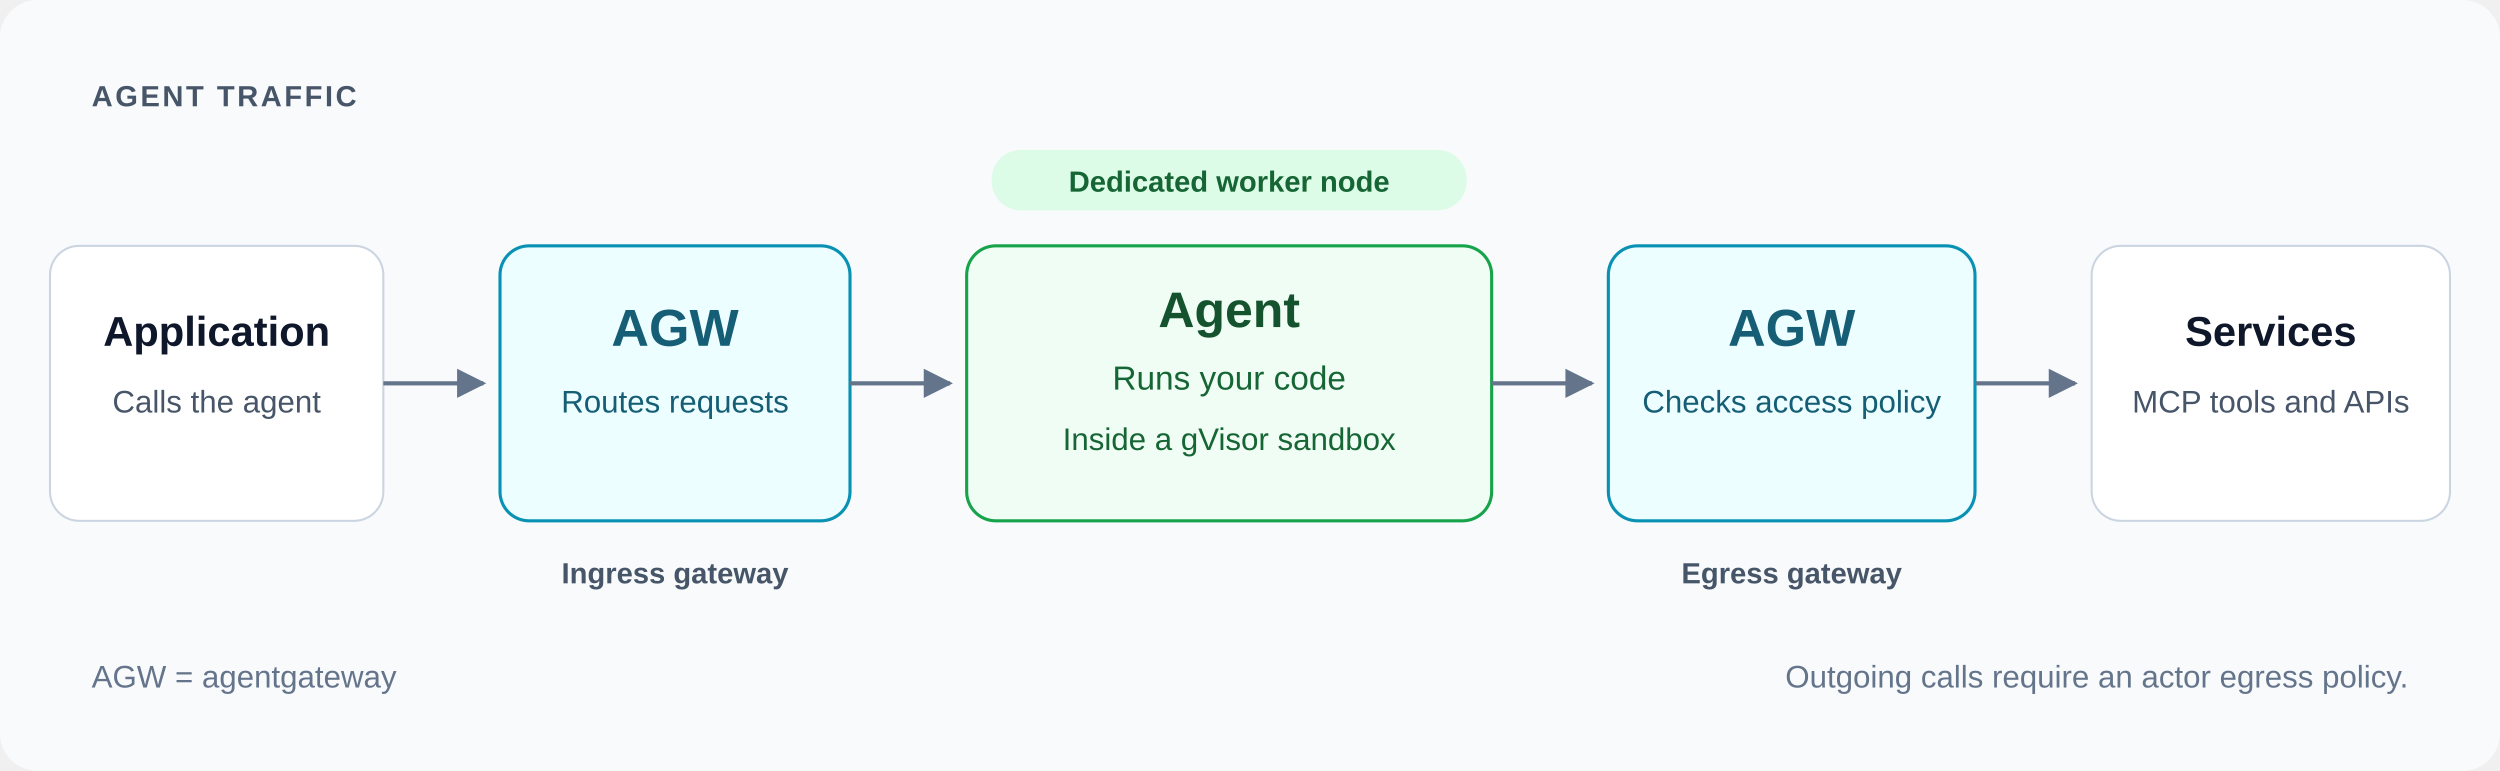
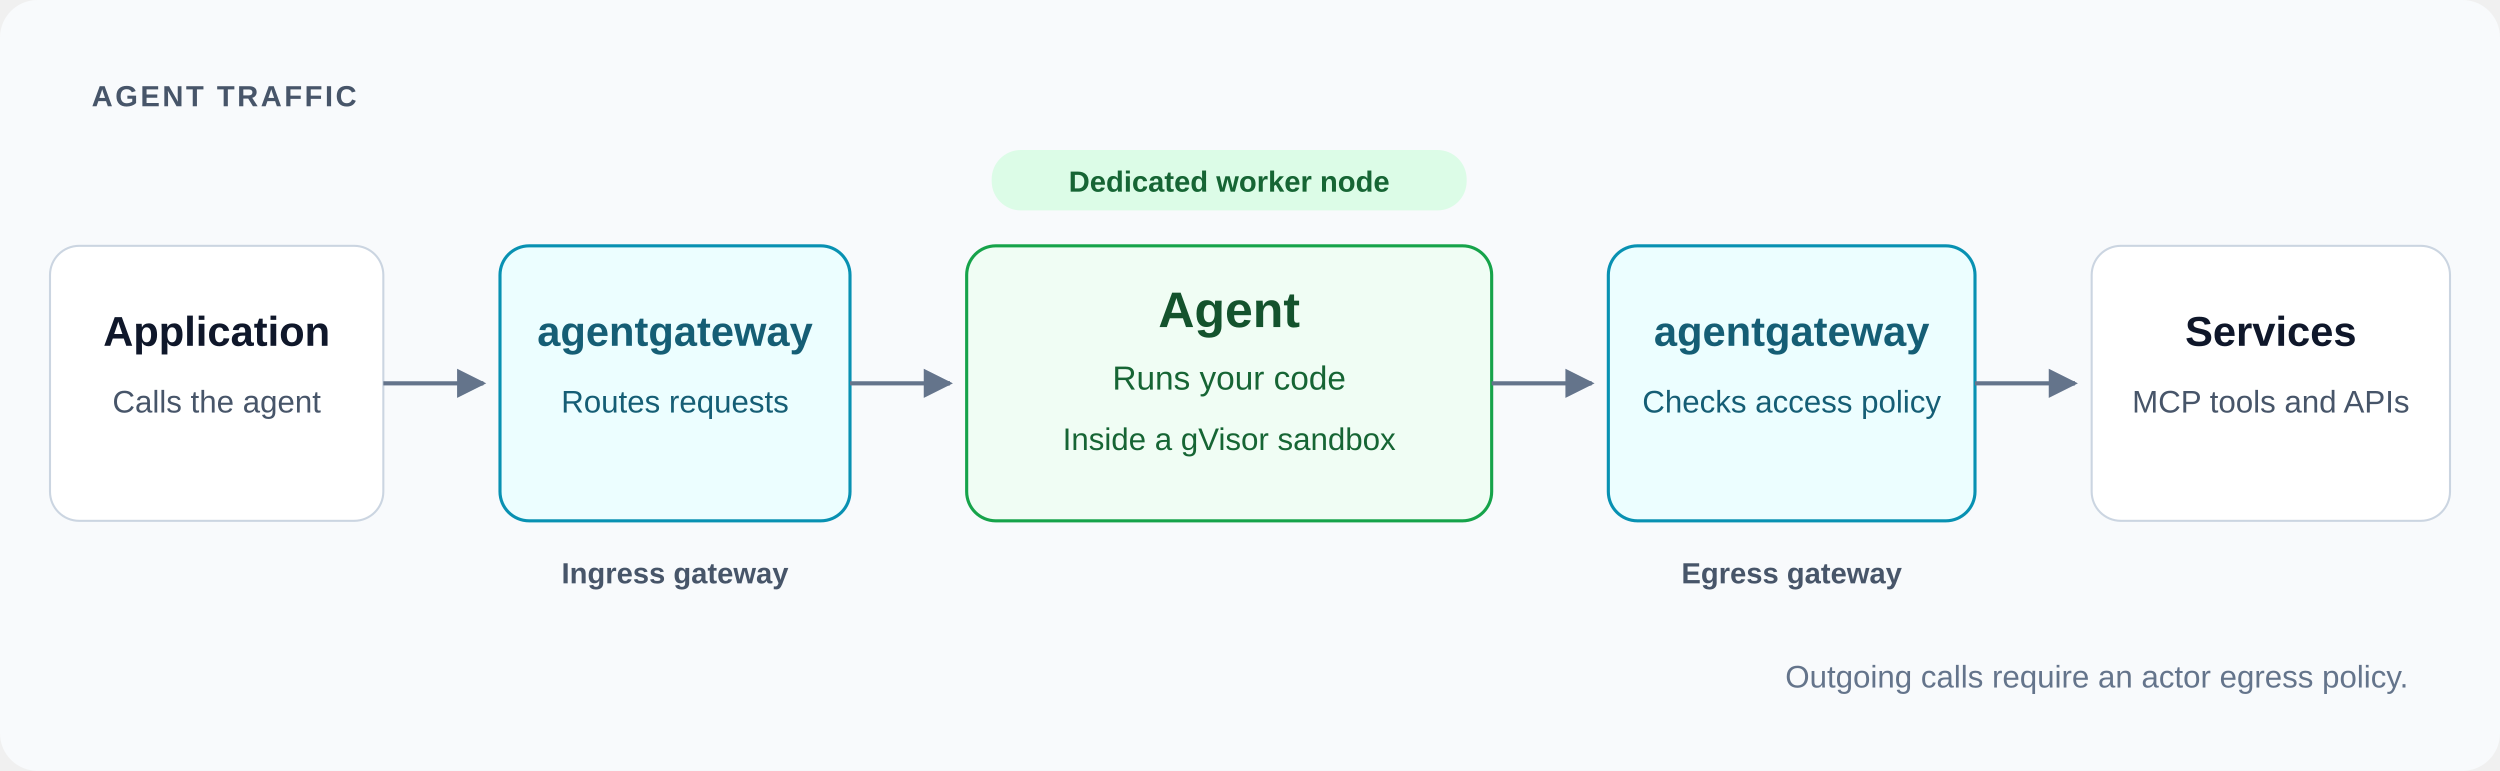
<svg xmlns="http://www.w3.org/2000/svg" width="1200" height="370" viewBox="0 0 1200 370" role="img" aria-labelledby="title desc">
  <defs>
    <marker id="arrow" viewBox="0 0 10 10" refX="9" refY="5" markerWidth="7" markerHeight="7" orient="auto">
      <path d="M0 0 10 5 0 10Z" fill="#64748b" />
    </marker>
  </defs>
  <rect width="1200" height="370" rx="18" fill="#f8fafc" />
  <g font-family="Arial, Helvetica, sans-serif">
    <text x="44" y="51" font-size="14" font-weight="700" fill="#475569" letter-spacing="1.2">AGENT TRAFFIC</text>
    <rect x="476" y="72" width="228" height="29" rx="14" fill="#dcfce7" />
    <text x="590" y="92" text-anchor="middle" font-size="14" font-weight="700" fill="#166534">Dedicated worker node</text>
    <rect x="24" y="118" width="160" height="132" rx="14" fill="#fff" stroke="#cbd5e1" />
    <text x="104" y="166" text-anchor="middle" font-size="20" font-weight="700" fill="#0f172a">Application</text>
    <text x="104" y="198" text-anchor="middle" font-size="15" fill="#475569">Calls the agent</text>
    <rect x="240" y="118" width="168" height="132" rx="14" fill="#ecfeff" stroke="#0891b2" stroke-width="1.5" />
-     <text x="324" y="166" text-anchor="middle" font-size="25" font-weight="700" fill="#155e75">AGW</text>
+     <text x="324" y="166" text-anchor="middle" font-size="20" font-weight="700" fill="#155e75">agentgateway</text>
    <text x="324" y="198" text-anchor="middle" font-size="15" fill="#155e75">Routes requests</text>
    <text x="324" y="280" text-anchor="middle" font-size="14" font-weight="700" fill="#475569">Ingress gateway</text>
    <rect x="464" y="118" width="252" height="132" rx="14" fill="#f0fdf4" stroke="#16a34a" stroke-width="1.5" />
    <text x="590" y="157" text-anchor="middle" font-size="24" font-weight="700" fill="#14532d">Agent</text>
    <text x="590" y="187" text-anchor="middle" font-size="16" fill="#166534">Runs your code</text>
    <text x="590" y="216" text-anchor="middle" font-size="15" fill="#166534">Inside a gVisor sandbox</text>
    <rect x="772" y="118" width="176" height="132" rx="14" fill="#ecfeff" stroke="#0891b2" stroke-width="1.5" />
-     <text x="860" y="166" text-anchor="middle" font-size="25" font-weight="700" fill="#155e75">AGW</text>
+     <text x="860" y="166" text-anchor="middle" font-size="20" font-weight="700" fill="#155e75">agentgateway</text>
    <text x="860" y="198" text-anchor="middle" font-size="15" fill="#155e75">Checks access policy</text>
    <text x="860" y="280" text-anchor="middle" font-size="14" font-weight="700" fill="#475569">Egress gateway</text>
    <rect x="1004" y="118" width="172" height="132" rx="14" fill="#fff" stroke="#cbd5e1" />
    <text x="1090" y="166" text-anchor="middle" font-size="20" font-weight="700" fill="#0f172a">Services</text>
    <text x="1090" y="198" text-anchor="middle" font-size="15" fill="#475569">MCP tools and APIs</text>
    <g fill="none" stroke="#64748b" stroke-width="2" marker-end="url(#arrow)">
      <path d="M184 184H232" />
      <path d="M408 184H456" />
      <path d="M716 184H764" />
      <path d="M948 184H996" />
    </g>
-     <text x="44" y="330" font-size="15" fill="#64748b">AGW = agentgateway</text>
    <text x="1156" y="330" text-anchor="end" font-size="15" fill="#64748b">Outgoing calls require an actor egress policy.</text>
  </g>
</svg>
